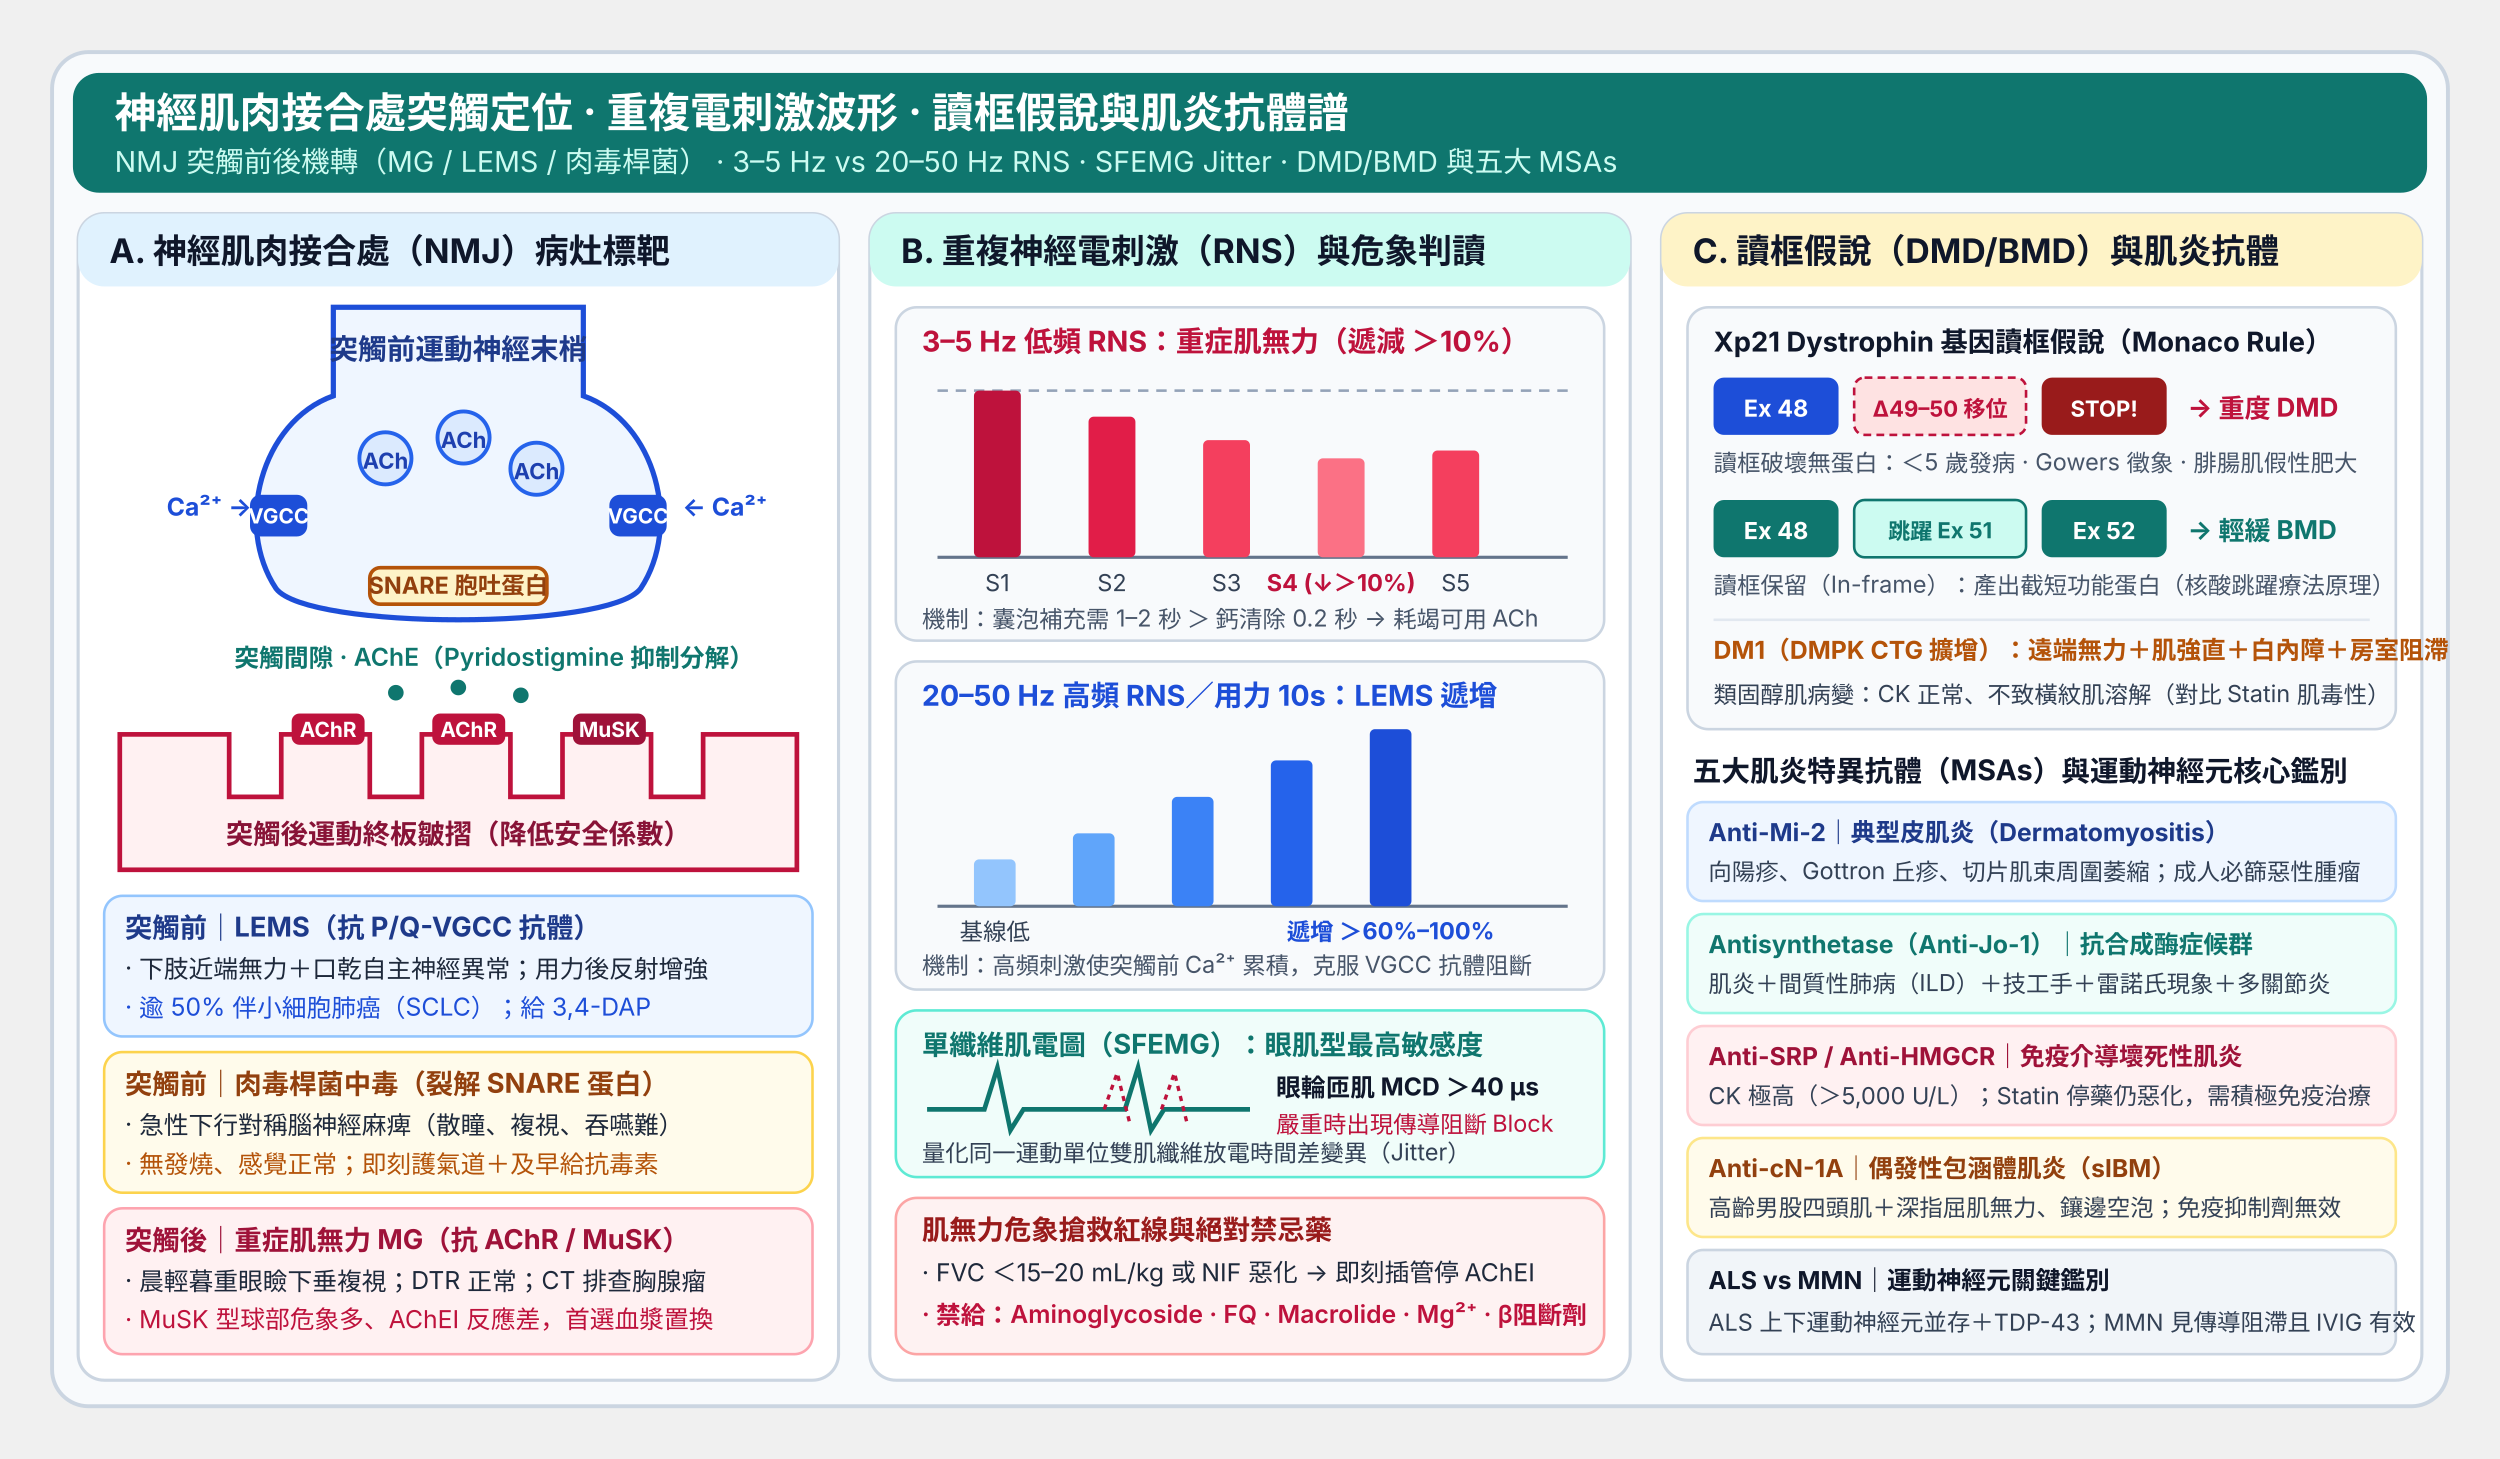
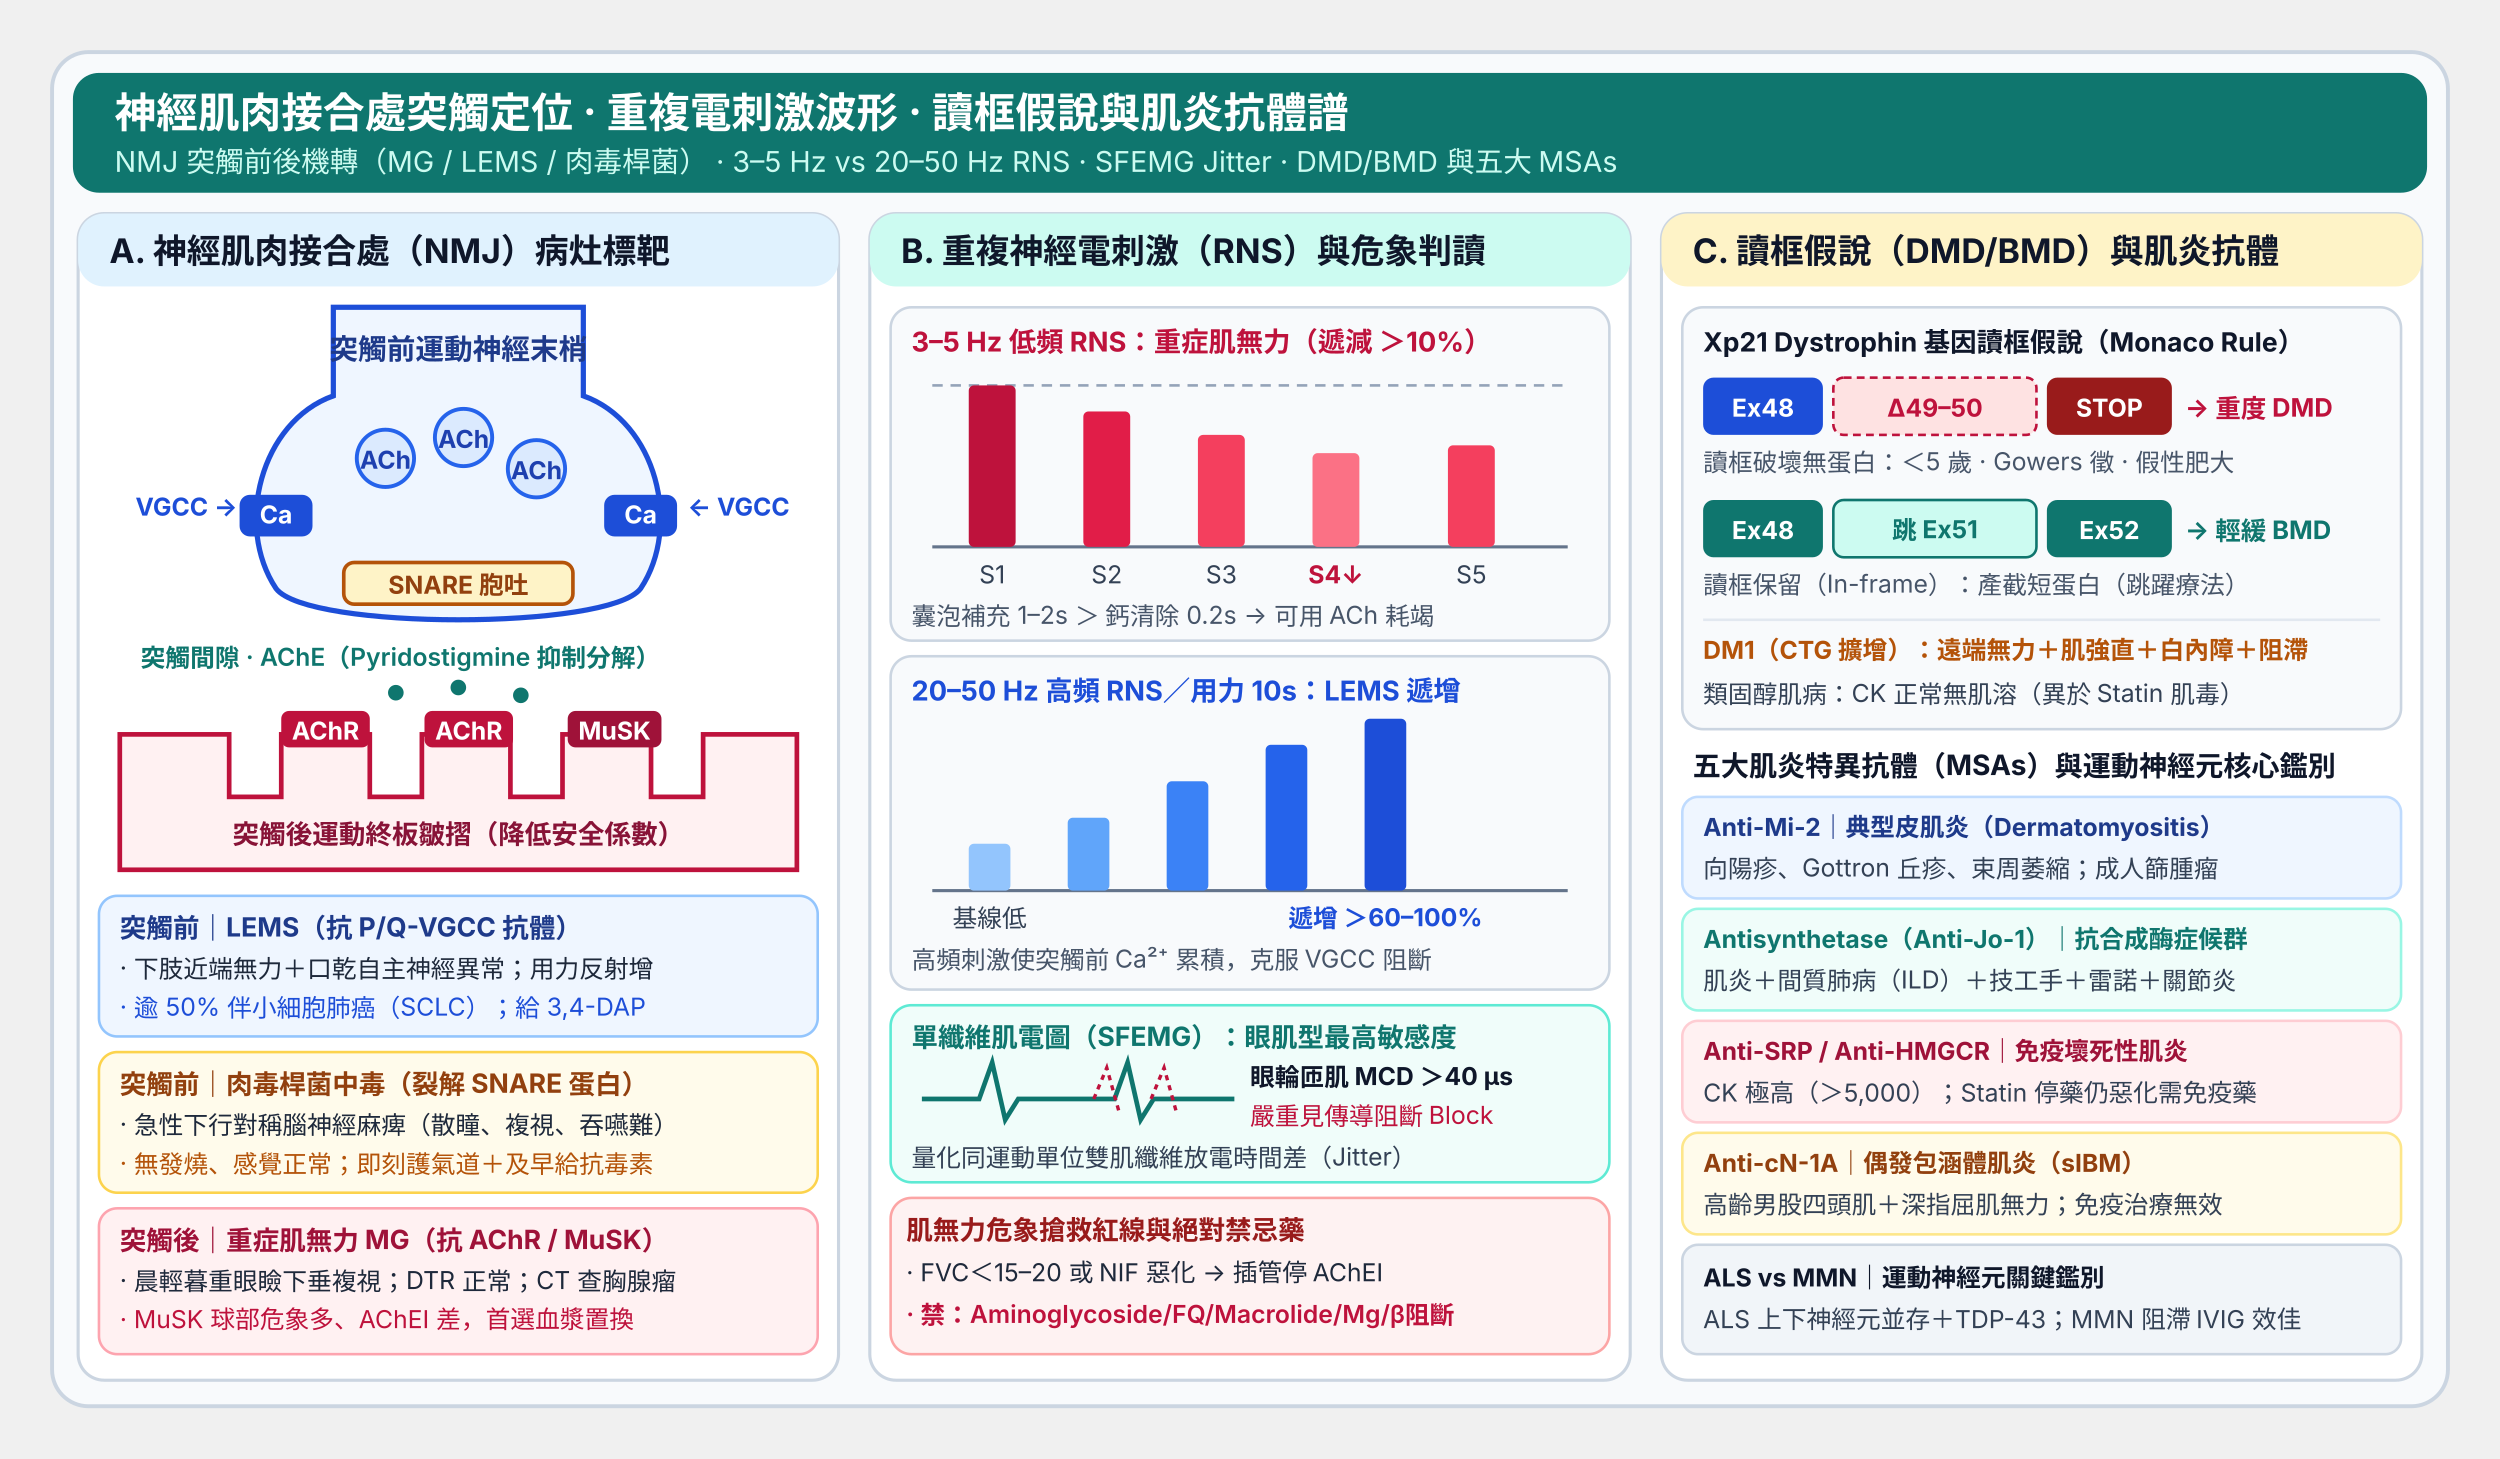
<svg xmlns="http://www.w3.org/2000/svg" viewBox="0 0 960 560" width="960" height="560" role="img" aria-labelledby="neuro-10-title neuro-10-desc" font-family="system-ui, -apple-system, 'Noto Sans TC', sans-serif">
  <rect x="20" y="20" width="920" height="520" rx="14" fill="#f8fafc" stroke="#cbd5e1" stroke-width="1.5" />
  <rect x="28" y="28" width="904" height="46" rx="10" fill="#0f766e" />
  <text x="44" y="49" font-size="16" font-weight="700" fill="#ffffff">神經肌肉接合處突觸定位 · 重複電刺激波形 · 讀框假說與肌炎抗體譜</text>
  <text x="44" y="66" font-size="11" fill="#ccfbf1">NMJ 突觸前後機轉（MG / LEMS / 肉毒桿菌） · 3–5 Hz vs 20–50 Hz RNS · SFEMG Jitter · DMD/BMD 與五大 MSAs</text>
  <rect x="30" y="82" width="292" height="448" rx="10" fill="#ffffff" stroke="#cbd5e1" stroke-width="1.2" />
  <rect x="30" y="82" width="292" height="28" rx="10" fill="#e0f2fe" />
  <text x="42" y="101" font-size="13" font-weight="700" fill="#0f172a">A. 神經肌肉接合處（NMJ）病灶標靶</text>
  <path d="M128,118 L224,118 L224,152 C252,162 262,202 246,226 C234,242 118,242 106,226 C90,202 100,162 128,152 Z" fill="#eff6ff" stroke="#1d4ed8" stroke-width="2" />
  <text x="176" y="138" text-anchor="middle" font-size="11" font-weight="700" fill="#1e3a8a">突觸前運動神經末梢</text>
-   <circle cx="148" cy="176" r="10" fill="#dbeafe" stroke="#2563eb" stroke-width="1.5" />
-   <text x="148" y="180" text-anchor="middle" font-size="8.5" font-weight="700" fill="#1e40af">ACh</text>
-   <circle cx="178" cy="168" r="10" fill="#dbeafe" stroke="#2563eb" stroke-width="1.5" />
-   <text x="178" y="172" text-anchor="middle" font-size="8.5" font-weight="700" fill="#1e40af">ACh</text>
-   <circle cx="206" cy="180" r="10" fill="#dbeafe" stroke="#2563eb" stroke-width="1.5" />
-   <text x="206" y="184" text-anchor="middle" font-size="8.5" font-weight="700" fill="#1e40af">ACh</text>
-   <rect x="142" y="218" width="68" height="14" rx="4" fill="#fef3c7" stroke="#b45309" stroke-width="1.4" />
-   <text x="176" y="228" text-anchor="middle" font-size="9" font-weight="700" fill="#92400e">SNARE 胞吐蛋白</text>
-   <rect x="96" y="190" width="22" height="16" rx="4" fill="#1d4ed8" />
-   <text x="107" y="201" text-anchor="middle" font-size="8" font-weight="700" fill="#ffffff">VGCC</text>
-   <text x="64" y="198" font-size="9.5" font-weight="700" fill="#1d4ed8">Ca²⁺ →</text>
-   <rect x="234" y="190" width="22" height="16" rx="4" fill="#1d4ed8" />
-   <text x="245" y="201" text-anchor="middle" font-size="8" font-weight="700" fill="#ffffff">VGCC</text>
-   <text x="262" y="198" font-size="9.5" font-weight="700" fill="#1d4ed8">← Ca²⁺</text>
-   <text x="90" y="256" font-size="9.5" fill="#0f766e" font-weight="600">突觸間隙 · AChE（Pyridostigmine 抑制分解）</text>
+   <circle cx="148" cy="176" r="11" fill="#dbeafe" stroke="#2563eb" stroke-width="1.5" />
+   <text x="148" y="180" text-anchor="middle" font-size="9.5" font-weight="700" fill="#1e40af">ACh</text>
+   <circle cx="178" cy="168" r="11" fill="#dbeafe" stroke="#2563eb" stroke-width="1.5" />
+   <text x="178" y="172" text-anchor="middle" font-size="9.5" font-weight="700" fill="#1e40af">ACh</text>
+   <circle cx="206" cy="180" r="11" fill="#dbeafe" stroke="#2563eb" stroke-width="1.5" />
+   <text x="206" y="184" text-anchor="middle" font-size="9.5" font-weight="700" fill="#1e40af">ACh</text>
+   <rect x="132" y="216" width="88" height="16" rx="4" fill="#fef3c7" stroke="#b45309" stroke-width="1.4" />
+   <text x="176" y="228" text-anchor="middle" font-size="9.5" font-weight="700" fill="#92400e">SNARE 胞吐</text>
+   <rect x="92" y="190" width="28" height="16" rx="4" fill="#1d4ed8" />
+   <text x="106" y="201" text-anchor="middle" font-size="9.5" font-weight="700" fill="#ffffff">Ca</text>
+   <text x="52" y="198" font-size="9.5" font-weight="700" fill="#1d4ed8">VGCC →</text>
+   <rect x="232" y="190" width="28" height="16" rx="4" fill="#1d4ed8" />
+   <text x="246" y="201" text-anchor="middle" font-size="9.5" font-weight="700" fill="#ffffff">Ca</text>
+   <text x="264" y="198" font-size="9.5" font-weight="700" fill="#1d4ed8">← VGCC</text>
+   <text x="54" y="256" font-size="9.5" fill="#0f766e" font-weight="600">突觸間隙 · AChE（Pyridostigmine 抑制分解）</text>
  <circle cx="152" cy="266" r="3" fill="#0f766e" />
  <circle cx="176" cy="264" r="3" fill="#0f766e" />
  <circle cx="200" cy="267" r="3" fill="#0f766e" />
  <path d="M46,282 L88,282 L88,306 L108,306 L108,282 L142,282 L142,306 L162,306 L162,282 L196,282 L196,306 L216,306 L216,282 L250,282 L250,306 L270,306 L270,282 L306,282 L306,334 L46,334 Z" fill="#fff1f2" stroke="#be123c" stroke-width="1.8" />
-   <rect x="112" y="274" width="28" height="12" rx="3" fill="#be123c" />
-   <text x="126" y="283" text-anchor="middle" font-size="8" font-weight="700" fill="#ffffff">AChR</text>
-   <rect x="166" y="274" width="28" height="12" rx="3" fill="#be123c" />
-   <text x="180" y="283" text-anchor="middle" font-size="8" font-weight="700" fill="#ffffff">AChR</text>
-   <rect x="220" y="274" width="28" height="12" rx="3" fill="#9f1239" />
-   <text x="234" y="283" text-anchor="middle" font-size="8" font-weight="700" fill="#ffffff">MuSK</text>
-   <text x="176" y="324" text-anchor="middle" font-size="10.5" font-weight="700" fill="#881337">突觸後運動終板皺摺（降低安全係數）</text>
-   <rect x="40" y="344" width="272" height="54" rx="7" fill="#eff6ff" stroke="#93c5fd" />
-   <text x="48" y="360" font-size="10.5" font-weight="700" fill="#1e3a8a">突觸前｜LEMS（抗 P/Q-VGCC 抗體）</text>
-   <text x="48" y="375" font-size="9.5" fill="#1e293b">· 下肢近端無力＋口乾自主神經異常；用力後反射增強</text>
-   <text x="48" y="390" font-size="9.5" fill="#1d4ed8">· 逾 50% 伴小細胞肺癌（SCLC）；給 3,4-DAP</text>
-   <rect x="40" y="404" width="272" height="54" rx="7" fill="#fffbeb" stroke="#fcd34d" />
-   <text x="48" y="420" font-size="10.5" font-weight="700" fill="#92400e">突觸前｜肉毒桿菌中毒（裂解 SNARE 蛋白）</text>
-   <text x="48" y="435" font-size="9.5" fill="#1e293b">· 急性下行對稱腦神經麻痺（散瞳、複視、吞嚥難）</text>
-   <text x="48" y="450" font-size="9.5" fill="#b45309">· 無發燒、感覺正常；即刻護氣道＋及早給抗毒素</text>
-   <rect x="40" y="464" width="272" height="56" rx="7" fill="#fff1f2" stroke="#fda4af" />
-   <text x="48" y="480" font-size="10.5" font-weight="700" fill="#9f1239">突觸後｜重症肌無力 MG（抗 AChR / MuSK）</text>
-   <text x="48" y="495" font-size="9.5" fill="#1e293b">· 晨輕暮重眼瞼下垂複視；DTR 正常；CT 排查胸腺瘤</text>
-   <text x="48" y="510" font-size="9.5" fill="#be123c">· MuSK 型球部危象多、AChEI 反應差，首選血漿置換</text>
+   <rect x="108" y="273" width="34" height="14" rx="3" fill="#be123c" />
+   <text x="125" y="284" text-anchor="middle" font-size="9.5" font-weight="700" fill="#ffffff">AChR</text>
+   <rect x="163" y="273" width="34" height="14" rx="3" fill="#be123c" />
+   <text x="180" y="284" text-anchor="middle" font-size="9.5" font-weight="700" fill="#ffffff">AChR</text>
+   <rect x="218" y="273" width="36" height="14" rx="3" fill="#9f1239" />
+   <text x="236" y="284" text-anchor="middle" font-size="9.5" font-weight="700" fill="#ffffff">MuSK</text>
+   <text x="176" y="324" text-anchor="middle" font-size="10.2" font-weight="700" fill="#881337">突觸後運動終板皺摺（降低安全係數）</text>
+   <rect x="38" y="344" width="276" height="54" rx="7" fill="#eff6ff" stroke="#93c5fd" />
+   <text x="46" y="360" font-size="10.2" font-weight="700" fill="#1e3a8a">突觸前｜LEMS（抗 P/Q-VGCC 抗體）</text>
+   <text x="46" y="375" font-size="9.5" fill="#1e293b">· 下肢近端無力＋口乾自主神經異常；用力反射增</text>
+   <text x="46" y="390" font-size="9.5" fill="#1d4ed8">· 逾 50% 伴小細胞肺癌（SCLC）；給 3,4-DAP</text>
+   <rect x="38" y="404" width="276" height="54" rx="7" fill="#fffbeb" stroke="#fcd34d" />
+   <text x="46" y="420" font-size="10.2" font-weight="700" fill="#92400e">突觸前｜肉毒桿菌中毒（裂解 SNARE 蛋白）</text>
+   <text x="46" y="435" font-size="9.5" fill="#1e293b">· 急性下行對稱腦神經麻痺（散瞳、複視、吞嚥難）</text>
+   <text x="46" y="450" font-size="9.5" fill="#b45309">· 無發燒、感覺正常；即刻護氣道＋及早給抗毒素</text>
+   <rect x="38" y="464" width="276" height="56" rx="7" fill="#fff1f2" stroke="#fda4af" />
+   <text x="46" y="480" font-size="10.2" font-weight="700" fill="#9f1239">突觸後｜重症肌無力 MG（抗 AChR / MuSK）</text>
+   <text x="46" y="495" font-size="9.5" fill="#1e293b">· 晨輕暮重眼瞼下垂複視；DTR 正常；CT 查胸腺瘤</text>
+   <text x="46" y="510" font-size="9.5" fill="#be123c">· MuSK 球部危象多、AChEI 差，首選血漿置換</text>
  <rect x="334" y="82" width="292" height="448" rx="10" fill="#ffffff" stroke="#cbd5e1" stroke-width="1.2" />
  <rect x="334" y="82" width="292" height="28" rx="10" fill="#ccfbf1" />
  <text x="346" y="101" font-size="13" font-weight="700" fill="#0f172a">B. 重複神經電刺激（RNS）與危象判讀</text>
-   <rect x="344" y="118" width="272" height="128" rx="8" fill="#f8fafc" stroke="#cbd5e1" />
-   <text x="354" y="135" font-size="11" font-weight="700" fill="#be123c">3–5 Hz 低頻 RNS：重症肌無力（遞減 ＞10%）</text>
-   <line x1="360" y1="214" x2="602" y2="214" stroke="#64748b" stroke-width="1.2" />
-   <line x1="360" y1="150" x2="602" y2="150" stroke="#94a3b8" stroke-width="1" stroke-dasharray="4,3" />
-   <rect x="374" y="150" width="18" height="64" rx="2" fill="#be123c" />
-   <rect x="418" y="160" width="18" height="54" rx="2" fill="#e11d48" />
-   <rect x="462" y="169" width="18" height="45" rx="2" fill="#f43f5e" />
-   <rect x="506" y="176" width="18" height="38" rx="2" fill="#fb7185" />
-   <rect x="550" y="173" width="18" height="41" rx="2" fill="#f43f5e" />
-   <text x="383" y="227" text-anchor="middle" font-size="9" fill="#334155">S1</text>
-   <text x="427" y="227" text-anchor="middle" font-size="9" fill="#334155">S2</text>
-   <text x="471" y="227" text-anchor="middle" font-size="9" fill="#334155">S3</text>
-   <text x="515" y="227" text-anchor="middle" font-size="9" font-weight="700" fill="#be123c">S4 (↓＞10%)</text>
-   <text x="559" y="227" text-anchor="middle" font-size="9" fill="#334155">S5</text>
-   <text x="354" y="241" font-size="9" fill="#475569">機制：囊泡補充需 1–2 秒 ＞ 鈣清除 0.2 秒 → 耗竭可用 ACh</text>
-   <rect x="344" y="254" width="272" height="126" rx="8" fill="#f8fafc" stroke="#cbd5e1" />
-   <text x="354" y="271" font-size="11" font-weight="700" fill="#1d4ed8">20–50 Hz 高頻 RNS／用力 10s：LEMS 遞增</text>
-   <line x1="360" y1="348" x2="602" y2="348" stroke="#64748b" stroke-width="1.2" />
-   <rect x="374" y="330" width="16" height="18" rx="2" fill="#93c5fd" />
-   <rect x="412" y="320" width="16" height="28" rx="2" fill="#60a5fa" />
-   <rect x="450" y="306" width="16" height="42" rx="2" fill="#3b82f6" />
-   <rect x="488" y="292" width="16" height="56" rx="2" fill="#2563eb" />
-   <rect x="526" y="280" width="16" height="68" rx="2" fill="#1d4ed8" />
-   <text x="382" y="361" text-anchor="middle" font-size="9" fill="#334155">基線低</text>
-   <text x="534" y="361" text-anchor="middle" font-size="9" font-weight="700" fill="#1d4ed8">遞增 ＞60%–100%</text>
-   <text x="354" y="374" font-size="9" fill="#475569">機制：高頻刺激使突觸前 Ca²⁺ 累積，克服 VGCC 抗體阻斷</text>
-   <rect x="344" y="388" width="272" height="64" rx="8" fill="#f0fdfa" stroke="#5eead4" />
-   <text x="354" y="405" font-size="10.5" font-weight="700" fill="#0f766e">單纖維肌電圖（SFEMG）：眼肌型最高敏感度</text>
-   <path d="M356,426 L378,426 L383,410 L388,434 L393,426 L432,426 L437,410 L442,434 L447,426 L480,426" fill="none" stroke="#0f766e" stroke-width="1.8" />
-   <path d="M424,426 L429,412 L434,432" fill="none" stroke="#be123c" stroke-width="1.3" stroke-dasharray="2,2" />
-   <path d="M446,426 L451,412 L456,432" fill="none" stroke="#be123c" stroke-width="1.3" stroke-dasharray="2,2" />
-   <text x="490" y="421" font-size="9.5" font-weight="700" fill="#0f172a">眼輪匝肌 MCD ＞40 µs</text>
-   <text x="490" y="435" font-size="9" fill="#be123c">嚴重時出現傳導阻斷 Block</text>
-   <text x="354" y="446" font-size="9" fill="#334155">量化同一運動單位雙肌纖維放電時間差變異（Jitter）</text>
-   <rect x="344" y="460" width="272" height="60" rx="8" fill="#fef2f2" stroke="#fca5a5" />
-   <text x="354" y="476" font-size="10.5" font-weight="700" fill="#991b1b">肌無力危象搶救紅線與絕對禁忌藥</text>
-   <text x="354" y="492" font-size="9.5" fill="#1e293b">· FVC ＜15–20 mL/kg 或 NIF 惡化 → 即刻插管停 AChEI</text>
-   <text x="354" y="508" font-size="9.5" font-weight="600" fill="#be123c">· 禁給：Aminoglycoside · FQ · Macrolide · Mg²⁺ · β阻斷劑</text>
+   <rect x="342" y="118" width="276" height="128" rx="8" fill="#f8fafc" stroke="#cbd5e1" />
+   <text x="350" y="135" font-size="10.5" font-weight="700" fill="#be123c">3–5 Hz 低頻 RNS：重症肌無力（遞減 ＞10%）</text>
+   <line x1="358" y1="210" x2="602" y2="210" stroke="#64748b" stroke-width="1.2" />
+   <line x1="358" y1="148" x2="602" y2="148" stroke="#94a3b8" stroke-width="1" stroke-dasharray="4,3" />
+   <rect x="372" y="148" width="18" height="62" rx="2" fill="#be123c" />
+   <rect x="416" y="158" width="18" height="52" rx="2" fill="#e11d48" />
+   <rect x="460" y="167" width="18" height="43" rx="2" fill="#f43f5e" />
+   <rect x="504" y="174" width="18" height="36" rx="2" fill="#fb7185" />
+   <rect x="556" y="171" width="18" height="39" rx="2" fill="#f43f5e" />
+   <text x="381" y="224" text-anchor="middle" font-size="9.5" fill="#334155">S1</text>
+   <text x="425" y="224" text-anchor="middle" font-size="9.5" fill="#334155">S2</text>
+   <text x="469" y="224" text-anchor="middle" font-size="9.5" fill="#334155">S3</text>
+   <text x="513" y="224" text-anchor="middle" font-size="9.5" font-weight="700" fill="#be123c">S4↓</text>
+   <text x="565" y="224" text-anchor="middle" font-size="9.5" fill="#334155">S5</text>
+   <text x="350" y="240" font-size="9.5" fill="#475569">囊泡補充 1–2s ＞ 鈣清除 0.2s → 可用 ACh 耗竭</text>
+   <rect x="342" y="252" width="276" height="128" rx="8" fill="#f8fafc" stroke="#cbd5e1" />
+   <text x="350" y="269" font-size="10.5" font-weight="700" fill="#1d4ed8">20–50 Hz 高頻 RNS／用力 10s：LEMS 遞增</text>
+   <line x1="358" y1="342" x2="602" y2="342" stroke="#64748b" stroke-width="1.2" />
+   <rect x="372" y="324" width="16" height="18" rx="2" fill="#93c5fd" />
+   <rect x="410" y="314" width="16" height="28" rx="2" fill="#60a5fa" />
+   <rect x="448" y="300" width="16" height="42" rx="2" fill="#3b82f6" />
+   <rect x="486" y="286" width="16" height="56" rx="2" fill="#2563eb" />
+   <rect x="524" y="276" width="16" height="66" rx="2" fill="#1d4ed8" />
+   <text x="380" y="356" text-anchor="middle" font-size="9.5" fill="#334155">基線低</text>
+   <text x="532" y="356" text-anchor="middle" font-size="9.5" font-weight="700" fill="#1d4ed8">遞增 ＞60–100%</text>
+   <text x="350" y="372" font-size="9.5" fill="#475569">高頻刺激使突觸前 Ca²⁺ 累積，克服 VGCC 阻斷</text>
+   <rect x="342" y="386" width="276" height="68" rx="8" fill="#f0fdfa" stroke="#5eead4" />
+   <text x="350" y="402" font-size="10.2" font-weight="700" fill="#0f766e">單纖維肌電圖（SFEMG）：眼肌型最高敏感度</text>
+   <path d="M354,422 L376,422 L381,408 L386,430 L391,422 L428,422 L433,408 L438,430 L443,422 L474,422" fill="none" stroke="#0f766e" stroke-width="1.8" />
+   <path d="M420,422 L425,410 L430,428" fill="none" stroke="#be123c" stroke-width="1.3" stroke-dasharray="2,2" />
+   <path d="M442,422 L447,410 L452,428" fill="none" stroke="#be123c" stroke-width="1.3" stroke-dasharray="2,2" />
+   <text x="480" y="417" font-size="9.5" font-weight="700" fill="#0f172a">眼輪匝肌 MCD ＞40 µs</text>
+   <text x="480" y="432" font-size="9.5" fill="#be123c">嚴重見傳導阻斷 Block</text>
+   <text x="350" y="448" font-size="9.5" fill="#334155">量化同運動單位雙肌纖維放電時間差（Jitter）</text>
+   <rect x="342" y="460" width="276" height="60" rx="8" fill="#fef2f2" stroke="#fca5a5" />
+   <text x="348" y="476" font-size="10.2" font-weight="700" fill="#991b1b">肌無力危象搶救紅線與絕對禁忌藥</text>
+   <text x="348" y="492" font-size="9.5" fill="#1e293b">· FVC＜15–20 或 NIF 惡化 → 插管停 AChEI</text>
+   <text x="348" y="508" font-size="9.5" font-weight="600" fill="#be123c">· 禁：Aminoglycoside/FQ/Macrolide/Mg/β阻斷</text>
  <rect x="638" y="82" width="292" height="448" rx="10" fill="#ffffff" stroke="#cbd5e1" stroke-width="1.2" />
  <rect x="638" y="82" width="292" height="28" rx="10" fill="#fef3c7" />
  <text x="650" y="101" font-size="13" font-weight="700" fill="#0f172a">C. 讀框假說（DMD/BMD）與肌炎抗體</text>
-   <rect x="648" y="118" width="272" height="162" rx="8" fill="#f8fafc" stroke="#cbd5e1" />
-   <text x="658" y="135" font-size="10.5" font-weight="700" fill="#0f172a">Xp21 Dystrophin 基因讀框假說（Monaco Rule）</text>
-   <rect x="658" y="145" width="48" height="22" rx="4" fill="#1d4ed8" />
-   <text x="682" y="160" text-anchor="middle" font-size="9" font-weight="700" fill="#ffffff">Ex 48</text>
-   <rect x="712" y="145" width="66" height="22" rx="4" fill="#fee2e2" stroke="#be123c" stroke-dasharray="3,2" />
-   <text x="745" y="160" text-anchor="middle" font-size="8.5" font-weight="700" fill="#be123c">Δ49–50 移位</text>
-   <rect x="784" y="145" width="48" height="22" rx="4" fill="#991b1b" />
-   <text x="808" y="160" text-anchor="middle" font-size="8.5" font-weight="700" fill="#ffffff">STOP!</text>
-   <text x="840" y="160" font-size="10" font-weight="700" fill="#be123c">→ 重度 DMD</text>
-   <text x="658" y="181" font-size="9" fill="#475569">讀框破壞無蛋白：＜5 歲發病 · Gowers 徵象 · 腓腸肌假性肥大</text>
-   <rect x="658" y="192" width="48" height="22" rx="4" fill="#0f766e" />
-   <text x="682" y="207" text-anchor="middle" font-size="9" font-weight="700" fill="#ffffff">Ex 48</text>
-   <rect x="712" y="192" width="66" height="22" rx="4" fill="#ccfbf1" stroke="#0f766e" />
-   <text x="745" y="207" text-anchor="middle" font-size="8.5" font-weight="700" fill="#0f766e">跳躍 Ex 51</text>
-   <rect x="784" y="192" width="48" height="22" rx="4" fill="#0f766e" />
-   <text x="808" y="207" text-anchor="middle" font-size="9" font-weight="700" fill="#ffffff">Ex 52</text>
-   <text x="840" y="207" font-size="10" font-weight="700" fill="#0f766e">→ 輕緩 BMD</text>
-   <text x="658" y="228" font-size="9" fill="#475569">讀框保留（In-frame）：產出截短功能蛋白（核酸跳躍療法原理）</text>
-   <line x1="658" y1="238" x2="910" y2="238" stroke="#e2e8f0" />
-   <text x="658" y="253" font-size="9.5" font-weight="700" fill="#b45309">DM1（DMPK CTG 擴增）：遠端無力＋肌強直＋白內障＋房室阻滯</text>
-   <text x="658" y="270" font-size="9" fill="#334155">類固醇肌病變：CK 正常、不致橫紋肌溶解（對比 Statin 肌毒性）</text>
-   <text x="650" y="300" font-size="11" font-weight="700" fill="#0f172a">五大肌炎特異抗體（MSAs）與運動神經元核心鑑別</text>
-   <rect x="648" y="308" width="272" height="38" rx="6" fill="#eff6ff" stroke="#bfdbfe" />
-   <text x="656" y="323" font-size="9.5" font-weight="700" fill="#1e3a8a">Anti-Mi-2｜典型皮肌炎（Dermatomyositis）</text>
-   <text x="656" y="338" font-size="9" fill="#334155">向陽疹、Gottron 丘疹、切片肌束周圍萎縮；成人必篩惡性腫瘤</text>
-   <rect x="648" y="351" width="272" height="38" rx="6" fill="#f0fdfa" stroke="#99f6e4" />
-   <text x="656" y="366" font-size="9.5" font-weight="700" fill="#0f766e">Antisynthetase（Anti-Jo-1）｜抗合成酶症候群</text>
-   <text x="656" y="381" font-size="9" fill="#334155">肌炎＋間質性肺病（ILD）＋技工手＋雷諾氏現象＋多關節炎</text>
-   <rect x="648" y="394" width="272" height="38" rx="6" fill="#fff1f2" stroke="#fecdd3" />
-   <text x="656" y="409" font-size="9.5" font-weight="700" fill="#9f1239">Anti-SRP / Anti-HMGCR｜免疫介導壞死性肌炎</text>
-   <text x="656" y="424" font-size="9" fill="#334155">CK 極高（＞5,000 U/L）；Statin 停藥仍惡化，需積極免疫治療</text>
-   <rect x="648" y="437" width="272" height="38" rx="6" fill="#fffbeb" stroke="#fde68a" />
-   <text x="656" y="452" font-size="9.5" font-weight="700" fill="#92400e">Anti-cN-1A｜偶發性包涵體肌炎（sIBM）</text>
-   <text x="656" y="467" font-size="9" fill="#334155">高齡男股四頭肌＋深指屈肌無力、鑲邊空泡；免疫抑制劑無效</text>
-   <rect x="648" y="480" width="272" height="40" rx="6" fill="#f1f5f9" stroke="#cbd5e1" />
-   <text x="656" y="495" font-size="9.5" font-weight="700" fill="#0f172a">ALS vs MMN｜運動神經元關鍵鑑別</text>
-   <text x="656" y="511" font-size="9" fill="#334155">ALS 上下運動神經元並存＋TDP-43；MMN 見傳導阻滯且 IVIG 有效</text>
+   <rect x="646" y="118" width="276" height="162" rx="8" fill="#f8fafc" stroke="#cbd5e1" />
+   <text x="654" y="135" font-size="10.2" font-weight="700" fill="#0f172a">Xp21 Dystrophin 基因讀框假說（Monaco Rule）</text>
+   <rect x="654" y="145" width="46" height="22" rx="4" fill="#1d4ed8" />
+   <text x="677" y="160" text-anchor="middle" font-size="9.5" font-weight="700" fill="#ffffff">Ex48</text>
+   <rect x="704" y="145" width="78" height="22" rx="4" fill="#fee2e2" stroke="#be123c" stroke-dasharray="3,2" />
+   <text x="743" y="160" text-anchor="middle" font-size="9.5" font-weight="700" fill="#be123c">Δ49–50</text>
+   <rect x="786" y="145" width="48" height="22" rx="4" fill="#991b1b" />
+   <text x="810" y="160" text-anchor="middle" font-size="9.5" font-weight="700" fill="#ffffff">STOP</text>
+   <text x="839" y="160" font-size="9.8" font-weight="700" fill="#be123c">→ 重度 DMD</text>
+   <text x="654" y="181" font-size="9.5" fill="#475569">讀框破壞無蛋白：＜5 歲 · Gowers 徵 · 假性肥大</text>
+   <rect x="654" y="192" width="46" height="22" rx="4" fill="#0f766e" />
+   <text x="677" y="207" text-anchor="middle" font-size="9.5" font-weight="700" fill="#ffffff">Ex48</text>
+   <rect x="704" y="192" width="78" height="22" rx="4" fill="#ccfbf1" stroke="#0f766e" />
+   <text x="743" y="207" text-anchor="middle" font-size="9.5" font-weight="700" fill="#0f766e">跳 Ex51</text>
+   <rect x="786" y="192" width="48" height="22" rx="4" fill="#0f766e" />
+   <text x="810" y="207" text-anchor="middle" font-size="9.5" font-weight="700" fill="#ffffff">Ex52</text>
+   <text x="839" y="207" font-size="9.8" font-weight="700" fill="#0f766e">→ 輕緩 BMD</text>
+   <text x="654" y="228" font-size="9.5" fill="#475569">讀框保留（In-frame）：產截短蛋白（跳躍療法）</text>
+   <line x1="654" y1="238" x2="914" y2="238" stroke="#e2e8f0" />
+   <text x="654" y="253" font-size="9.5" font-weight="700" fill="#b45309">DM1（CTG 擴增）：遠端無力＋肌強直＋白內障＋阻滯</text>
+   <text x="654" y="270" font-size="9.5" fill="#334155">類固醇肌病：CK 正常無肌溶（異於 Statin 肌毒）</text>
+   <text x="650" y="298" font-size="10.8" font-weight="700" fill="#0f172a">五大肌炎特異抗體（MSAs）與運動神經元核心鑑別</text>
+   <rect x="646" y="306" width="276" height="39" rx="6" fill="#eff6ff" stroke="#bfdbfe" />
+   <text x="654" y="321" font-size="9.5" font-weight="700" fill="#1e3a8a">Anti-Mi-2｜典型皮肌炎（Dermatomyositis）</text>
+   <text x="654" y="337" font-size="9.5" fill="#334155">向陽疹、Gottron 丘疹、束周萎縮；成人篩腫瘤</text>
+   <rect x="646" y="349" width="276" height="39" rx="6" fill="#f0fdfa" stroke="#99f6e4" />
+   <text x="654" y="364" font-size="9.5" font-weight="700" fill="#0f766e">Antisynthetase（Anti-Jo-1）｜抗合成酶症候群</text>
+   <text x="654" y="380" font-size="9.5" fill="#334155">肌炎＋間質肺病（ILD）＋技工手＋雷諾＋關節炎</text>
+   <rect x="646" y="392" width="276" height="39" rx="6" fill="#fff1f2" stroke="#fecdd3" />
+   <text x="654" y="407" font-size="9.5" font-weight="700" fill="#9f1239">Anti-SRP / Anti-HMGCR｜免疫壞死性肌炎</text>
+   <text x="654" y="423" font-size="9.5" fill="#334155">CK 極高（＞5,000）；Statin 停藥仍惡化需免疫藥</text>
+   <rect x="646" y="435" width="276" height="39" rx="6" fill="#fffbeb" stroke="#fde68a" />
+   <text x="654" y="450" font-size="9.5" font-weight="700" fill="#92400e">Anti-cN-1A｜偶發包涵體肌炎（sIBM）</text>
+   <text x="654" y="466" font-size="9.5" fill="#334155">高齡男股四頭肌＋深指屈肌無力；免疫治療無效</text>
+   <rect x="646" y="478" width="276" height="42" rx="6" fill="#f1f5f9" stroke="#cbd5e1" />
+   <text x="654" y="494" font-size="9.5" font-weight="700" fill="#0f172a">ALS vs MMN｜運動神經元關鍵鑑別</text>
+   <text x="654" y="510" font-size="9.5" fill="#334155">ALS 上下神經元並存＋TDP-43；MMN 阻滯 IVIG 效佳</text>
</svg>
